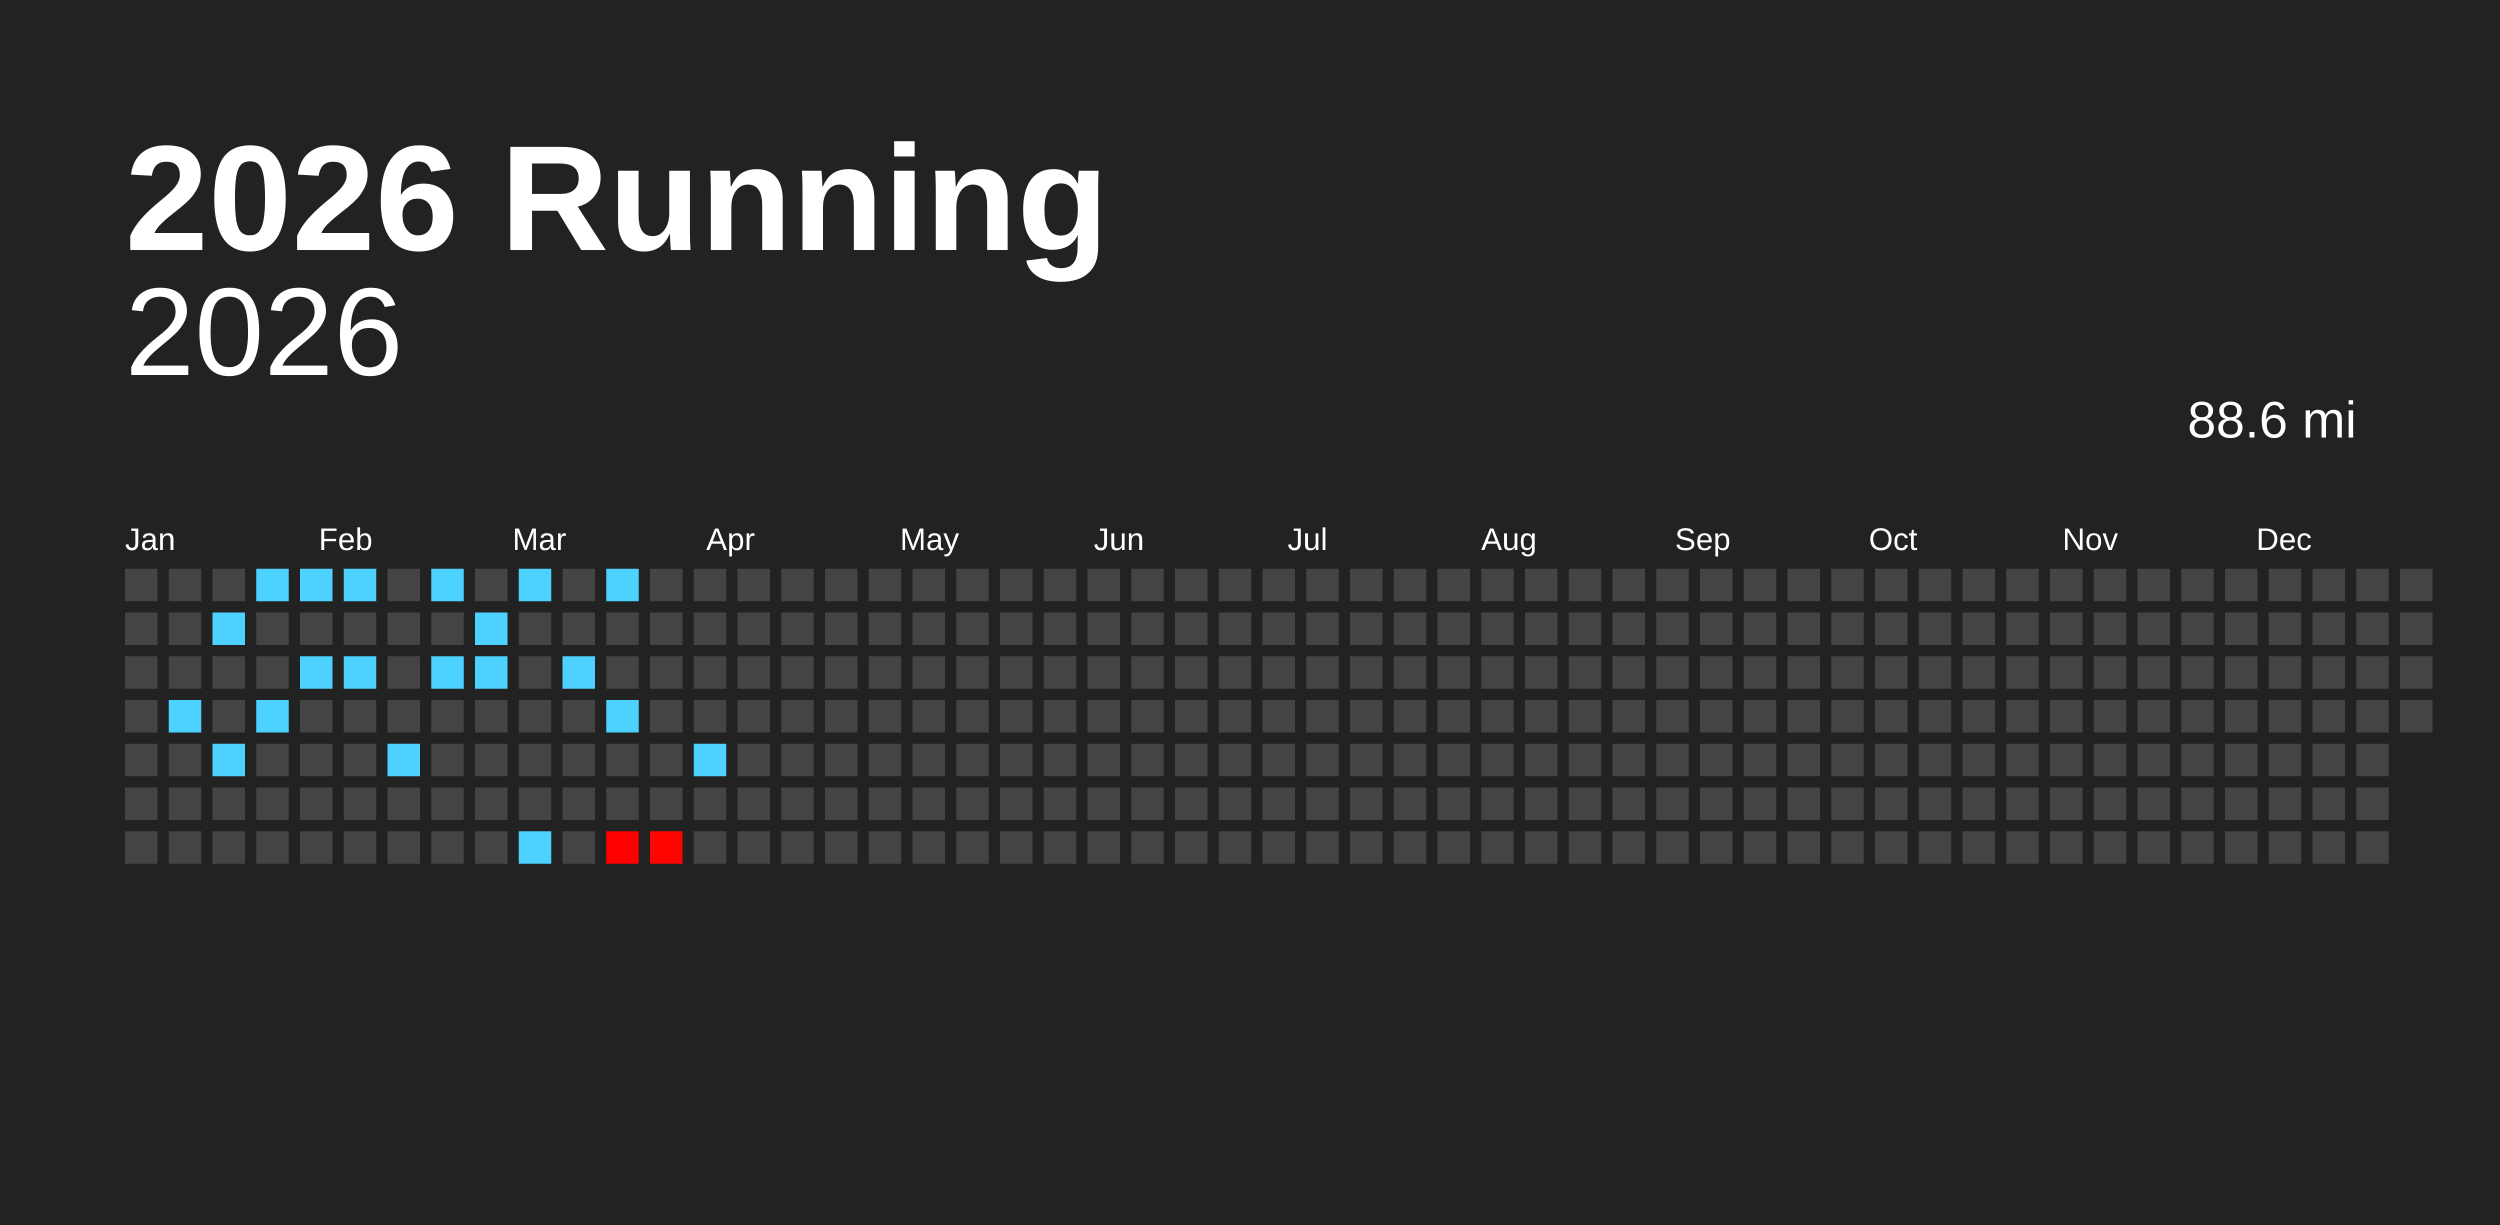
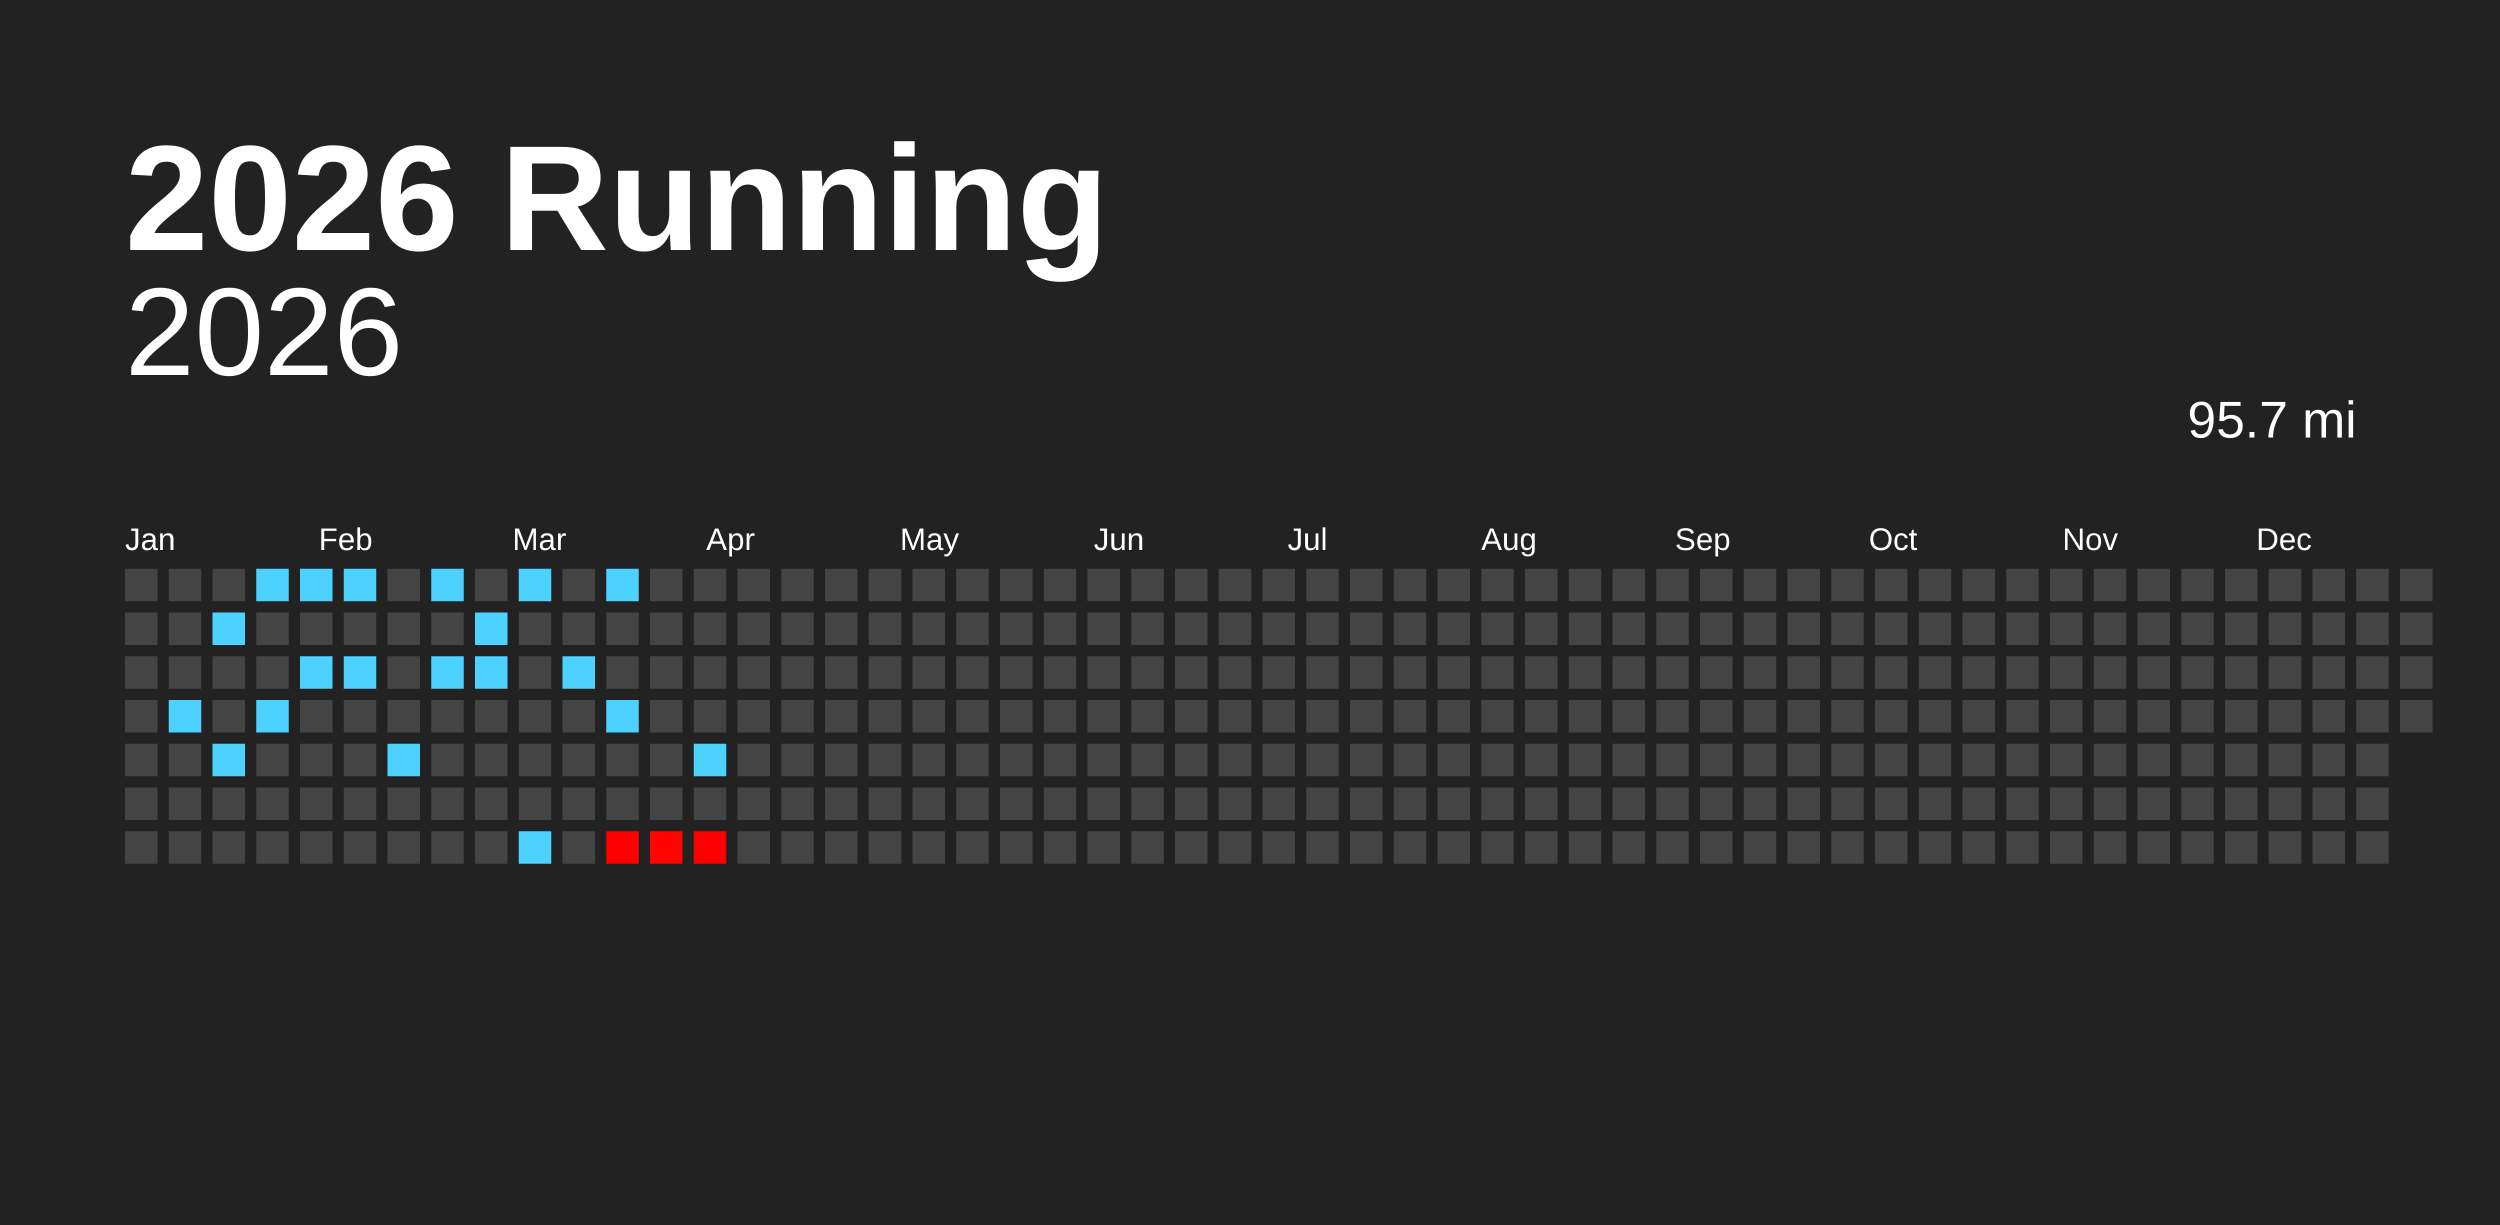
<svg xmlns="http://www.w3.org/2000/svg" baseProfile="full" height="98mm" version="1.1" viewBox="0,0,200,98" width="200mm">
  <defs />
  <rect fill="#222222" height="98" width="200" x="0" y="0" />
  <text fill="#FFFFFF" style="font-size:12px; font-family:Arial; font-weight:bold;" x="10" y="20">2026 Running</text>
  <text alignment-baseline="hanging" fill="#FFFFFF" style="font-size:10.0px; font-family:Arial;" x="10" y="30">2026</text>
-   <text alignment-baseline="hanging" fill="#FFFFFF" style="font-size:4.125px; font-family:Arial;" x="175" y="35">88.6 mi</text>
+   <text alignment-baseline="hanging" fill="#FFFFFF" style="font-size:4.125px; font-family:Arial;" x="175" y="35">95.7 mi</text>
  <text fill="#FFFFFF" style="font-size:2.5px; font-family:Arial" x="10.0" y="44">Jan</text>
  <text fill="#FFFFFF" style="font-size:2.5px; font-family:Arial" x="25.5" y="44">Feb</text>
  <text fill="#FFFFFF" style="font-size:2.5px; font-family:Arial" x="41.0" y="44">Mar</text>
  <text fill="#FFFFFF" style="font-size:2.5px; font-family:Arial" x="56.5" y="44">Apr</text>
  <text fill="#FFFFFF" style="font-size:2.5px; font-family:Arial" x="72.0" y="44">May</text>
  <text fill="#FFFFFF" style="font-size:2.5px; font-family:Arial" x="87.5" y="44">Jun</text>
  <text fill="#FFFFFF" style="font-size:2.5px; font-family:Arial" x="103.0" y="44">Jul</text>
  <text fill="#FFFFFF" style="font-size:2.5px; font-family:Arial" x="118.5" y="44">Aug</text>
  <text fill="#FFFFFF" style="font-size:2.5px; font-family:Arial" x="134.0" y="44">Sep</text>
  <text fill="#FFFFFF" style="font-size:2.5px; font-family:Arial" x="149.5" y="44">Oct</text>
  <text fill="#FFFFFF" style="font-size:2.5px; font-family:Arial" x="165.0" y="44">Nov</text>
  <text fill="#FFFFFF" style="font-size:2.5px; font-family:Arial" x="180.5" y="44">Dec</text>
  <rect fill="#444444" height="2.6" width="2.6" x="10.0" y="45.5" />
  <rect fill="#444444" height="2.6" width="2.6" x="10.0" y="49.0" />
  <rect fill="#444444" height="2.6" width="2.6" x="10.0" y="52.5" />
  <rect fill="#444444" height="2.6" width="2.6" x="10.0" y="56.0" />
  <rect fill="#444444" height="2.6" width="2.6" x="10.0" y="59.5" />
  <rect fill="#444444" height="2.6" width="2.6" x="10.0" y="63.0" />
  <rect fill="#444444" height="2.6" width="2.6" x="10.0" y="66.5" />
  <rect fill="#444444" height="2.6" width="2.6" x="13.5" y="45.5" />
  <rect fill="#444444" height="2.6" width="2.6" x="13.5" y="49.0" />
  <rect fill="#444444" height="2.6" width="2.6" x="13.5" y="52.5" />
  <rect fill="#4dd2ff" height="2.6" width="2.6" x="13.5" y="56.0" />
  <rect fill="#444444" height="2.6" width="2.6" x="13.5" y="59.5" />
  <rect fill="#444444" height="2.6" width="2.6" x="13.5" y="63.0" />
  <rect fill="#444444" height="2.6" width="2.6" x="13.5" y="66.5" />
  <rect fill="#444444" height="2.6" width="2.6" x="17.0" y="45.5" />
  <rect fill="#4dd2ff" height="2.6" width="2.6" x="17.0" y="49.0" />
  <rect fill="#444444" height="2.6" width="2.6" x="17.0" y="52.5" />
  <rect fill="#444444" height="2.6" width="2.6" x="17.0" y="56.0" />
  <rect fill="#4dd2ff" height="2.6" width="2.6" x="17.0" y="59.5" />
  <rect fill="#444444" height="2.6" width="2.6" x="17.0" y="63.0" />
  <rect fill="#444444" height="2.6" width="2.6" x="17.0" y="66.5" />
  <rect fill="#4dd2ff" height="2.6" width="2.6" x="20.5" y="45.5" />
  <rect fill="#444444" height="2.6" width="2.6" x="20.5" y="49.0" />
  <rect fill="#444444" height="2.6" width="2.6" x="20.5" y="52.5" />
  <rect fill="#4dd2ff" height="2.6" width="2.6" x="20.5" y="56.0" />
  <rect fill="#444444" height="2.6" width="2.6" x="20.5" y="59.5" />
  <rect fill="#444444" height="2.6" width="2.6" x="20.5" y="63.0" />
  <rect fill="#444444" height="2.6" width="2.6" x="20.5" y="66.5" />
  <rect fill="#4dd2ff" height="2.6" width="2.6" x="24.0" y="45.5" />
  <rect fill="#444444" height="2.6" width="2.6" x="24.0" y="49.0" />
  <rect fill="#4dd2ff" height="2.6" width="2.6" x="24.0" y="52.5" />
  <rect fill="#444444" height="2.6" width="2.6" x="24.0" y="56.0" />
  <rect fill="#444444" height="2.6" width="2.6" x="24.0" y="59.5" />
  <rect fill="#444444" height="2.6" width="2.6" x="24.0" y="63.0" />
  <rect fill="#444444" height="2.6" width="2.6" x="24.0" y="66.5" />
  <rect fill="#4dd2ff" height="2.6" width="2.6" x="27.5" y="45.5" />
  <rect fill="#444444" height="2.6" width="2.6" x="27.5" y="49.0" />
  <rect fill="#4dd2ff" height="2.6" width="2.6" x="27.5" y="52.5" />
  <rect fill="#444444" height="2.6" width="2.6" x="27.5" y="56.0" />
  <rect fill="#444444" height="2.6" width="2.6" x="27.5" y="59.5" />
  <rect fill="#444444" height="2.6" width="2.6" x="27.5" y="63.0" />
  <rect fill="#444444" height="2.6" width="2.6" x="27.5" y="66.5" />
  <rect fill="#444444" height="2.6" width="2.6" x="31.0" y="45.5" />
  <rect fill="#444444" height="2.6" width="2.6" x="31.0" y="49.0" />
  <rect fill="#444444" height="2.6" width="2.6" x="31.0" y="52.5" />
  <rect fill="#444444" height="2.6" width="2.6" x="31.0" y="56.0" />
  <rect fill="#4dd2ff" height="2.6" width="2.6" x="31.0" y="59.5" />
  <rect fill="#444444" height="2.6" width="2.6" x="31.0" y="63.0" />
  <rect fill="#444444" height="2.6" width="2.6" x="31.0" y="66.5" />
  <rect fill="#4dd2ff" height="2.6" width="2.6" x="34.5" y="45.5" />
  <rect fill="#444444" height="2.6" width="2.6" x="34.5" y="49.0" />
  <rect fill="#4dd2ff" height="2.6" width="2.6" x="34.5" y="52.5" />
  <rect fill="#444444" height="2.6" width="2.6" x="34.5" y="56.0" />
  <rect fill="#444444" height="2.6" width="2.6" x="34.5" y="59.5" />
  <rect fill="#444444" height="2.6" width="2.6" x="34.5" y="63.0" />
  <rect fill="#444444" height="2.6" width="2.6" x="34.5" y="66.5" />
  <rect fill="#444444" height="2.6" width="2.6" x="38.0" y="45.5" />
  <rect fill="#4dd2ff" height="2.6" width="2.6" x="38.0" y="49.0" />
  <rect fill="#4dd2ff" height="2.6" width="2.6" x="38.0" y="52.5" />
  <rect fill="#444444" height="2.6" width="2.6" x="38.0" y="56.0" />
  <rect fill="#444444" height="2.6" width="2.6" x="38.0" y="59.5" />
  <rect fill="#444444" height="2.6" width="2.6" x="38.0" y="63.0" />
  <rect fill="#444444" height="2.6" width="2.6" x="38.0" y="66.5" />
  <rect fill="#4dd2ff" height="2.6" width="2.6" x="41.5" y="45.5" />
  <rect fill="#444444" height="2.6" width="2.6" x="41.5" y="49.0" />
  <rect fill="#444444" height="2.6" width="2.6" x="41.5" y="52.5" />
  <rect fill="#444444" height="2.6" width="2.6" x="41.5" y="56.0" />
  <rect fill="#444444" height="2.6" width="2.6" x="41.5" y="59.5" />
  <rect fill="#444444" height="2.6" width="2.6" x="41.5" y="63.0" />
  <rect fill="#4dd2ff" height="2.6" width="2.6" x="41.5" y="66.5" />
  <rect fill="#444444" height="2.6" width="2.6" x="45.0" y="45.5" />
  <rect fill="#444444" height="2.6" width="2.6" x="45.0" y="49.0" />
  <rect fill="#4dd2ff" height="2.6" width="2.6" x="45.0" y="52.5" />
  <rect fill="#444444" height="2.6" width="2.6" x="45.0" y="56.0" />
  <rect fill="#444444" height="2.6" width="2.6" x="45.0" y="59.5" />
  <rect fill="#444444" height="2.6" width="2.6" x="45.0" y="63.0" />
  <rect fill="#444444" height="2.6" width="2.6" x="45.0" y="66.5" />
  <rect fill="#4dd2ff" height="2.6" width="2.6" x="48.5" y="45.5" />
  <rect fill="#444444" height="2.6" width="2.6" x="48.5" y="49.0" />
  <rect fill="#444444" height="2.6" width="2.6" x="48.5" y="52.5" />
  <rect fill="#4dd2ff" height="2.6" width="2.6" x="48.5" y="56.0" />
  <rect fill="#444444" height="2.6" width="2.6" x="48.5" y="59.5" />
  <rect fill="#444444" height="2.6" width="2.6" x="48.5" y="63.0" />
  <rect fill="#ff0000" height="2.6" width="2.6" x="48.5" y="66.5" />
  <rect fill="#444444" height="2.6" width="2.6" x="52.0" y="45.5" />
  <rect fill="#444444" height="2.6" width="2.6" x="52.0" y="49.0" />
  <rect fill="#444444" height="2.6" width="2.6" x="52.0" y="52.5" />
  <rect fill="#444444" height="2.6" width="2.6" x="52.0" y="56.0" />
  <rect fill="#444444" height="2.6" width="2.6" x="52.0" y="59.5" />
  <rect fill="#444444" height="2.6" width="2.6" x="52.0" y="63.0" />
  <rect fill="#ff0400" height="2.6" width="2.6" x="52.0" y="66.5" />
  <rect fill="#444444" height="2.6" width="2.6" x="55.5" y="45.5" />
  <rect fill="#444444" height="2.6" width="2.6" x="55.5" y="49.0" />
  <rect fill="#444444" height="2.6" width="2.6" x="55.5" y="52.5" />
  <rect fill="#444444" height="2.6" width="2.6" x="55.5" y="56.0" />
  <rect fill="#4dd2ff" height="2.6" width="2.6" x="55.5" y="59.5" />
  <rect fill="#444444" height="2.6" width="2.6" x="55.5" y="63.0" />
-   <rect fill="#444444" height="2.6" width="2.6" x="55.5" y="66.5" />
+   <rect fill="#ff0000" height="2.6" width="2.6" x="55.5" y="66.5" />
  <rect fill="#444444" height="2.6" width="2.6" x="59.0" y="45.5" />
  <rect fill="#444444" height="2.6" width="2.6" x="59.0" y="49.0" />
  <rect fill="#444444" height="2.6" width="2.6" x="59.0" y="52.5" />
  <rect fill="#444444" height="2.6" width="2.6" x="59.0" y="56.0" />
  <rect fill="#444444" height="2.6" width="2.6" x="59.0" y="59.5" />
  <rect fill="#444444" height="2.6" width="2.6" x="59.0" y="63.0" />
  <rect fill="#444444" height="2.6" width="2.6" x="59.0" y="66.5" />
  <rect fill="#444444" height="2.6" width="2.6" x="62.5" y="45.5" />
  <rect fill="#444444" height="2.6" width="2.6" x="62.5" y="49.0" />
  <rect fill="#444444" height="2.6" width="2.6" x="62.5" y="52.5" />
  <rect fill="#444444" height="2.6" width="2.6" x="62.5" y="56.0" />
  <rect fill="#444444" height="2.6" width="2.6" x="62.5" y="59.5" />
  <rect fill="#444444" height="2.6" width="2.6" x="62.5" y="63.0" />
  <rect fill="#444444" height="2.6" width="2.6" x="62.5" y="66.5" />
  <rect fill="#444444" height="2.6" width="2.6" x="66.0" y="45.5" />
  <rect fill="#444444" height="2.6" width="2.6" x="66.0" y="49.0" />
  <rect fill="#444444" height="2.6" width="2.6" x="66.0" y="52.5" />
  <rect fill="#444444" height="2.6" width="2.6" x="66.0" y="56.0" />
  <rect fill="#444444" height="2.6" width="2.6" x="66.0" y="59.5" />
  <rect fill="#444444" height="2.6" width="2.6" x="66.0" y="63.0" />
  <rect fill="#444444" height="2.6" width="2.6" x="66.0" y="66.5" />
  <rect fill="#444444" height="2.6" width="2.6" x="69.5" y="45.5" />
  <rect fill="#444444" height="2.6" width="2.6" x="69.5" y="49.0" />
  <rect fill="#444444" height="2.6" width="2.6" x="69.5" y="52.5" />
  <rect fill="#444444" height="2.6" width="2.6" x="69.5" y="56.0" />
  <rect fill="#444444" height="2.6" width="2.6" x="69.5" y="59.5" />
  <rect fill="#444444" height="2.6" width="2.6" x="69.5" y="63.0" />
  <rect fill="#444444" height="2.6" width="2.6" x="69.5" y="66.5" />
  <rect fill="#444444" height="2.6" width="2.6" x="73.0" y="45.5" />
  <rect fill="#444444" height="2.6" width="2.6" x="73.0" y="49.0" />
  <rect fill="#444444" height="2.6" width="2.6" x="73.0" y="52.5" />
  <rect fill="#444444" height="2.6" width="2.6" x="73.0" y="56.0" />
  <rect fill="#444444" height="2.6" width="2.6" x="73.0" y="59.5" />
  <rect fill="#444444" height="2.6" width="2.6" x="73.0" y="63.0" />
  <rect fill="#444444" height="2.6" width="2.6" x="73.0" y="66.5" />
  <rect fill="#444444" height="2.6" width="2.6" x="76.5" y="45.5" />
  <rect fill="#444444" height="2.6" width="2.6" x="76.5" y="49.0" />
  <rect fill="#444444" height="2.6" width="2.6" x="76.5" y="52.5" />
  <rect fill="#444444" height="2.6" width="2.6" x="76.5" y="56.0" />
  <rect fill="#444444" height="2.6" width="2.6" x="76.5" y="59.5" />
  <rect fill="#444444" height="2.6" width="2.6" x="76.5" y="63.0" />
  <rect fill="#444444" height="2.6" width="2.6" x="76.5" y="66.5" />
  <rect fill="#444444" height="2.6" width="2.6" x="80.0" y="45.5" />
  <rect fill="#444444" height="2.6" width="2.6" x="80.0" y="49.0" />
  <rect fill="#444444" height="2.6" width="2.6" x="80.0" y="52.5" />
  <rect fill="#444444" height="2.6" width="2.6" x="80.0" y="56.0" />
  <rect fill="#444444" height="2.6" width="2.6" x="80.0" y="59.5" />
  <rect fill="#444444" height="2.6" width="2.6" x="80.0" y="63.0" />
  <rect fill="#444444" height="2.6" width="2.6" x="80.0" y="66.5" />
  <rect fill="#444444" height="2.6" width="2.6" x="83.5" y="45.5" />
  <rect fill="#444444" height="2.6" width="2.6" x="83.5" y="49.0" />
  <rect fill="#444444" height="2.6" width="2.6" x="83.5" y="52.5" />
  <rect fill="#444444" height="2.6" width="2.6" x="83.5" y="56.0" />
  <rect fill="#444444" height="2.6" width="2.6" x="83.5" y="59.5" />
  <rect fill="#444444" height="2.6" width="2.6" x="83.5" y="63.0" />
  <rect fill="#444444" height="2.6" width="2.6" x="83.5" y="66.5" />
  <rect fill="#444444" height="2.6" width="2.6" x="87.0" y="45.5" />
  <rect fill="#444444" height="2.6" width="2.6" x="87.0" y="49.0" />
  <rect fill="#444444" height="2.6" width="2.6" x="87.0" y="52.5" />
  <rect fill="#444444" height="2.6" width="2.6" x="87.0" y="56.0" />
  <rect fill="#444444" height="2.6" width="2.6" x="87.0" y="59.5" />
  <rect fill="#444444" height="2.6" width="2.6" x="87.0" y="63.0" />
  <rect fill="#444444" height="2.6" width="2.6" x="87.0" y="66.5" />
  <rect fill="#444444" height="2.6" width="2.6" x="90.5" y="45.5" />
  <rect fill="#444444" height="2.6" width="2.6" x="90.5" y="49.0" />
  <rect fill="#444444" height="2.6" width="2.6" x="90.5" y="52.5" />
  <rect fill="#444444" height="2.6" width="2.6" x="90.5" y="56.0" />
  <rect fill="#444444" height="2.6" width="2.6" x="90.5" y="59.5" />
  <rect fill="#444444" height="2.6" width="2.6" x="90.5" y="63.0" />
  <rect fill="#444444" height="2.6" width="2.6" x="90.5" y="66.5" />
  <rect fill="#444444" height="2.6" width="2.6" x="94.0" y="45.5" />
  <rect fill="#444444" height="2.6" width="2.6" x="94.0" y="49.0" />
  <rect fill="#444444" height="2.6" width="2.6" x="94.0" y="52.5" />
  <rect fill="#444444" height="2.6" width="2.6" x="94.0" y="56.0" />
  <rect fill="#444444" height="2.6" width="2.6" x="94.0" y="59.5" />
  <rect fill="#444444" height="2.6" width="2.6" x="94.0" y="63.0" />
  <rect fill="#444444" height="2.6" width="2.6" x="94.0" y="66.5" />
  <rect fill="#444444" height="2.6" width="2.6" x="97.5" y="45.5" />
  <rect fill="#444444" height="2.6" width="2.6" x="97.5" y="49.0" />
  <rect fill="#444444" height="2.6" width="2.6" x="97.5" y="52.5" />
  <rect fill="#444444" height="2.6" width="2.6" x="97.5" y="56.0" />
  <rect fill="#444444" height="2.6" width="2.6" x="97.5" y="59.5" />
  <rect fill="#444444" height="2.6" width="2.6" x="97.5" y="63.0" />
  <rect fill="#444444" height="2.6" width="2.6" x="97.5" y="66.5" />
  <rect fill="#444444" height="2.6" width="2.6" x="101.0" y="45.5" />
  <rect fill="#444444" height="2.6" width="2.6" x="101.0" y="49.0" />
  <rect fill="#444444" height="2.6" width="2.6" x="101.0" y="52.5" />
  <rect fill="#444444" height="2.6" width="2.6" x="101.0" y="56.0" />
  <rect fill="#444444" height="2.6" width="2.6" x="101.0" y="59.5" />
  <rect fill="#444444" height="2.6" width="2.6" x="101.0" y="63.0" />
  <rect fill="#444444" height="2.6" width="2.6" x="101.0" y="66.5" />
  <rect fill="#444444" height="2.6" width="2.6" x="104.5" y="45.5" />
  <rect fill="#444444" height="2.6" width="2.6" x="104.5" y="49.0" />
  <rect fill="#444444" height="2.6" width="2.6" x="104.5" y="52.5" />
  <rect fill="#444444" height="2.6" width="2.6" x="104.5" y="56.0" />
  <rect fill="#444444" height="2.6" width="2.6" x="104.5" y="59.5" />
  <rect fill="#444444" height="2.6" width="2.6" x="104.5" y="63.0" />
  <rect fill="#444444" height="2.6" width="2.6" x="104.5" y="66.5" />
  <rect fill="#444444" height="2.6" width="2.6" x="108.0" y="45.5" />
  <rect fill="#444444" height="2.6" width="2.6" x="108.0" y="49.0" />
  <rect fill="#444444" height="2.6" width="2.6" x="108.0" y="52.5" />
  <rect fill="#444444" height="2.6" width="2.6" x="108.0" y="56.0" />
  <rect fill="#444444" height="2.6" width="2.6" x="108.0" y="59.5" />
  <rect fill="#444444" height="2.6" width="2.6" x="108.0" y="63.0" />
  <rect fill="#444444" height="2.6" width="2.6" x="108.0" y="66.5" />
  <rect fill="#444444" height="2.6" width="2.6" x="111.5" y="45.5" />
  <rect fill="#444444" height="2.6" width="2.6" x="111.5" y="49.0" />
  <rect fill="#444444" height="2.6" width="2.6" x="111.5" y="52.5" />
  <rect fill="#444444" height="2.6" width="2.6" x="111.5" y="56.0" />
  <rect fill="#444444" height="2.6" width="2.6" x="111.5" y="59.5" />
  <rect fill="#444444" height="2.6" width="2.6" x="111.5" y="63.0" />
  <rect fill="#444444" height="2.6" width="2.6" x="111.5" y="66.5" />
  <rect fill="#444444" height="2.6" width="2.6" x="115.0" y="45.5" />
  <rect fill="#444444" height="2.6" width="2.6" x="115.0" y="49.0" />
  <rect fill="#444444" height="2.6" width="2.6" x="115.0" y="52.5" />
  <rect fill="#444444" height="2.6" width="2.6" x="115.0" y="56.0" />
  <rect fill="#444444" height="2.6" width="2.6" x="115.0" y="59.5" />
  <rect fill="#444444" height="2.6" width="2.6" x="115.0" y="63.0" />
  <rect fill="#444444" height="2.6" width="2.6" x="115.0" y="66.5" />
  <rect fill="#444444" height="2.6" width="2.6" x="118.5" y="45.5" />
  <rect fill="#444444" height="2.6" width="2.6" x="118.5" y="49.0" />
  <rect fill="#444444" height="2.6" width="2.6" x="118.5" y="52.5" />
  <rect fill="#444444" height="2.6" width="2.6" x="118.5" y="56.0" />
  <rect fill="#444444" height="2.6" width="2.6" x="118.5" y="59.5" />
  <rect fill="#444444" height="2.6" width="2.6" x="118.5" y="63.0" />
  <rect fill="#444444" height="2.6" width="2.6" x="118.5" y="66.5" />
  <rect fill="#444444" height="2.6" width="2.6" x="122.0" y="45.5" />
  <rect fill="#444444" height="2.6" width="2.6" x="122.0" y="49.0" />
  <rect fill="#444444" height="2.6" width="2.6" x="122.0" y="52.5" />
  <rect fill="#444444" height="2.6" width="2.6" x="122.0" y="56.0" />
  <rect fill="#444444" height="2.6" width="2.6" x="122.0" y="59.5" />
  <rect fill="#444444" height="2.6" width="2.6" x="122.0" y="63.0" />
  <rect fill="#444444" height="2.6" width="2.6" x="122.0" y="66.5" />
  <rect fill="#444444" height="2.6" width="2.6" x="125.5" y="45.5" />
  <rect fill="#444444" height="2.6" width="2.6" x="125.5" y="49.0" />
  <rect fill="#444444" height="2.6" width="2.6" x="125.5" y="52.5" />
  <rect fill="#444444" height="2.6" width="2.6" x="125.5" y="56.0" />
  <rect fill="#444444" height="2.6" width="2.6" x="125.5" y="59.5" />
  <rect fill="#444444" height="2.6" width="2.6" x="125.5" y="63.0" />
  <rect fill="#444444" height="2.6" width="2.6" x="125.5" y="66.5" />
  <rect fill="#444444" height="2.6" width="2.6" x="129.0" y="45.5" />
  <rect fill="#444444" height="2.6" width="2.6" x="129.0" y="49.0" />
  <rect fill="#444444" height="2.6" width="2.6" x="129.0" y="52.5" />
  <rect fill="#444444" height="2.6" width="2.6" x="129.0" y="56.0" />
  <rect fill="#444444" height="2.6" width="2.6" x="129.0" y="59.5" />
  <rect fill="#444444" height="2.6" width="2.6" x="129.0" y="63.0" />
  <rect fill="#444444" height="2.6" width="2.6" x="129.0" y="66.5" />
  <rect fill="#444444" height="2.6" width="2.6" x="132.5" y="45.5" />
  <rect fill="#444444" height="2.6" width="2.6" x="132.5" y="49.0" />
  <rect fill="#444444" height="2.6" width="2.6" x="132.5" y="52.5" />
  <rect fill="#444444" height="2.6" width="2.6" x="132.5" y="56.0" />
  <rect fill="#444444" height="2.6" width="2.6" x="132.5" y="59.5" />
  <rect fill="#444444" height="2.6" width="2.6" x="132.5" y="63.0" />
  <rect fill="#444444" height="2.6" width="2.6" x="132.5" y="66.5" />
  <rect fill="#444444" height="2.6" width="2.6" x="136.0" y="45.5" />
  <rect fill="#444444" height="2.6" width="2.6" x="136.0" y="49.0" />
  <rect fill="#444444" height="2.6" width="2.6" x="136.0" y="52.5" />
  <rect fill="#444444" height="2.6" width="2.6" x="136.0" y="56.0" />
  <rect fill="#444444" height="2.6" width="2.6" x="136.0" y="59.5" />
  <rect fill="#444444" height="2.6" width="2.6" x="136.0" y="63.0" />
  <rect fill="#444444" height="2.6" width="2.6" x="136.0" y="66.5" />
  <rect fill="#444444" height="2.6" width="2.6" x="139.5" y="45.5" />
  <rect fill="#444444" height="2.6" width="2.6" x="139.5" y="49.0" />
  <rect fill="#444444" height="2.6" width="2.6" x="139.5" y="52.5" />
  <rect fill="#444444" height="2.6" width="2.6" x="139.5" y="56.0" />
  <rect fill="#444444" height="2.6" width="2.6" x="139.5" y="59.5" />
  <rect fill="#444444" height="2.6" width="2.6" x="139.5" y="63.0" />
  <rect fill="#444444" height="2.6" width="2.6" x="139.5" y="66.5" />
  <rect fill="#444444" height="2.6" width="2.6" x="143.0" y="45.5" />
  <rect fill="#444444" height="2.6" width="2.6" x="143.0" y="49.0" />
  <rect fill="#444444" height="2.6" width="2.6" x="143.0" y="52.5" />
  <rect fill="#444444" height="2.6" width="2.6" x="143.0" y="56.0" />
  <rect fill="#444444" height="2.6" width="2.6" x="143.0" y="59.5" />
  <rect fill="#444444" height="2.6" width="2.6" x="143.0" y="63.0" />
  <rect fill="#444444" height="2.6" width="2.6" x="143.0" y="66.5" />
  <rect fill="#444444" height="2.6" width="2.6" x="146.5" y="45.5" />
  <rect fill="#444444" height="2.6" width="2.6" x="146.5" y="49.0" />
  <rect fill="#444444" height="2.6" width="2.6" x="146.5" y="52.5" />
  <rect fill="#444444" height="2.6" width="2.6" x="146.5" y="56.0" />
  <rect fill="#444444" height="2.6" width="2.6" x="146.5" y="59.5" />
  <rect fill="#444444" height="2.6" width="2.6" x="146.5" y="63.0" />
  <rect fill="#444444" height="2.6" width="2.6" x="146.5" y="66.5" />
  <rect fill="#444444" height="2.6" width="2.6" x="150.0" y="45.5" />
  <rect fill="#444444" height="2.6" width="2.6" x="150.0" y="49.0" />
  <rect fill="#444444" height="2.6" width="2.6" x="150.0" y="52.5" />
  <rect fill="#444444" height="2.6" width="2.6" x="150.0" y="56.0" />
  <rect fill="#444444" height="2.6" width="2.6" x="150.0" y="59.5" />
  <rect fill="#444444" height="2.6" width="2.6" x="150.0" y="63.0" />
  <rect fill="#444444" height="2.6" width="2.6" x="150.0" y="66.5" />
  <rect fill="#444444" height="2.6" width="2.6" x="153.5" y="45.5" />
  <rect fill="#444444" height="2.6" width="2.6" x="153.5" y="49.0" />
  <rect fill="#444444" height="2.6" width="2.6" x="153.5" y="52.5" />
  <rect fill="#444444" height="2.6" width="2.6" x="153.5" y="56.0" />
  <rect fill="#444444" height="2.6" width="2.6" x="153.5" y="59.5" />
  <rect fill="#444444" height="2.6" width="2.6" x="153.5" y="63.0" />
  <rect fill="#444444" height="2.6" width="2.6" x="153.5" y="66.5" />
  <rect fill="#444444" height="2.6" width="2.6" x="157.0" y="45.5" />
  <rect fill="#444444" height="2.6" width="2.6" x="157.0" y="49.0" />
  <rect fill="#444444" height="2.6" width="2.6" x="157.0" y="52.5" />
  <rect fill="#444444" height="2.6" width="2.6" x="157.0" y="56.0" />
  <rect fill="#444444" height="2.6" width="2.6" x="157.0" y="59.5" />
  <rect fill="#444444" height="2.6" width="2.6" x="157.0" y="63.0" />
  <rect fill="#444444" height="2.6" width="2.6" x="157.0" y="66.5" />
  <rect fill="#444444" height="2.6" width="2.6" x="160.5" y="45.5" />
  <rect fill="#444444" height="2.6" width="2.6" x="160.5" y="49.0" />
  <rect fill="#444444" height="2.6" width="2.6" x="160.5" y="52.5" />
  <rect fill="#444444" height="2.6" width="2.6" x="160.5" y="56.0" />
  <rect fill="#444444" height="2.6" width="2.6" x="160.5" y="59.5" />
  <rect fill="#444444" height="2.6" width="2.6" x="160.5" y="63.0" />
  <rect fill="#444444" height="2.6" width="2.6" x="160.5" y="66.5" />
  <rect fill="#444444" height="2.6" width="2.6" x="164.0" y="45.5" />
  <rect fill="#444444" height="2.6" width="2.6" x="164.0" y="49.0" />
  <rect fill="#444444" height="2.6" width="2.6" x="164.0" y="52.5" />
  <rect fill="#444444" height="2.6" width="2.6" x="164.0" y="56.0" />
  <rect fill="#444444" height="2.6" width="2.6" x="164.0" y="59.5" />
  <rect fill="#444444" height="2.6" width="2.6" x="164.0" y="63.0" />
  <rect fill="#444444" height="2.6" width="2.6" x="164.0" y="66.5" />
  <rect fill="#444444" height="2.6" width="2.6" x="167.5" y="45.5" />
  <rect fill="#444444" height="2.6" width="2.6" x="167.5" y="49.0" />
  <rect fill="#444444" height="2.6" width="2.6" x="167.5" y="52.5" />
  <rect fill="#444444" height="2.6" width="2.6" x="167.5" y="56.0" />
  <rect fill="#444444" height="2.6" width="2.6" x="167.5" y="59.5" />
  <rect fill="#444444" height="2.6" width="2.6" x="167.5" y="63.0" />
  <rect fill="#444444" height="2.6" width="2.6" x="167.5" y="66.5" />
  <rect fill="#444444" height="2.6" width="2.6" x="171.0" y="45.5" />
  <rect fill="#444444" height="2.6" width="2.6" x="171.0" y="49.0" />
  <rect fill="#444444" height="2.6" width="2.6" x="171.0" y="52.5" />
  <rect fill="#444444" height="2.6" width="2.6" x="171.0" y="56.0" />
  <rect fill="#444444" height="2.6" width="2.6" x="171.0" y="59.5" />
  <rect fill="#444444" height="2.6" width="2.6" x="171.0" y="63.0" />
  <rect fill="#444444" height="2.6" width="2.6" x="171.0" y="66.5" />
  <rect fill="#444444" height="2.6" width="2.6" x="174.5" y="45.5" />
  <rect fill="#444444" height="2.6" width="2.6" x="174.5" y="49.0" />
  <rect fill="#444444" height="2.6" width="2.6" x="174.5" y="52.5" />
  <rect fill="#444444" height="2.6" width="2.6" x="174.5" y="56.0" />
  <rect fill="#444444" height="2.6" width="2.6" x="174.5" y="59.5" />
  <rect fill="#444444" height="2.6" width="2.6" x="174.5" y="63.0" />
  <rect fill="#444444" height="2.6" width="2.6" x="174.5" y="66.5" />
  <rect fill="#444444" height="2.6" width="2.6" x="178.0" y="45.5" />
  <rect fill="#444444" height="2.6" width="2.6" x="178.0" y="49.0" />
  <rect fill="#444444" height="2.6" width="2.6" x="178.0" y="52.5" />
  <rect fill="#444444" height="2.6" width="2.6" x="178.0" y="56.0" />
  <rect fill="#444444" height="2.6" width="2.6" x="178.0" y="59.5" />
  <rect fill="#444444" height="2.6" width="2.6" x="178.0" y="63.0" />
  <rect fill="#444444" height="2.6" width="2.6" x="178.0" y="66.5" />
  <rect fill="#444444" height="2.6" width="2.6" x="181.5" y="45.5" />
  <rect fill="#444444" height="2.6" width="2.6" x="181.5" y="49.0" />
  <rect fill="#444444" height="2.6" width="2.6" x="181.5" y="52.5" />
  <rect fill="#444444" height="2.6" width="2.6" x="181.5" y="56.0" />
  <rect fill="#444444" height="2.6" width="2.6" x="181.5" y="59.5" />
  <rect fill="#444444" height="2.6" width="2.6" x="181.5" y="63.0" />
  <rect fill="#444444" height="2.6" width="2.6" x="181.5" y="66.5" />
  <rect fill="#444444" height="2.6" width="2.6" x="185.0" y="45.5" />
  <rect fill="#444444" height="2.6" width="2.6" x="185.0" y="49.0" />
  <rect fill="#444444" height="2.6" width="2.6" x="185.0" y="52.5" />
  <rect fill="#444444" height="2.6" width="2.6" x="185.0" y="56.0" />
  <rect fill="#444444" height="2.6" width="2.6" x="185.0" y="59.5" />
  <rect fill="#444444" height="2.6" width="2.6" x="185.0" y="63.0" />
  <rect fill="#444444" height="2.6" width="2.6" x="185.0" y="66.5" />
  <rect fill="#444444" height="2.6" width="2.6" x="188.5" y="45.5" />
  <rect fill="#444444" height="2.6" width="2.6" x="188.5" y="49.0" />
  <rect fill="#444444" height="2.6" width="2.6" x="188.5" y="52.5" />
  <rect fill="#444444" height="2.6" width="2.6" x="188.5" y="56.0" />
  <rect fill="#444444" height="2.6" width="2.6" x="188.5" y="59.5" />
  <rect fill="#444444" height="2.6" width="2.6" x="188.5" y="63.0" />
  <rect fill="#444444" height="2.6" width="2.6" x="188.5" y="66.5" />
  <rect fill="#444444" height="2.6" width="2.6" x="192.0" y="45.5" />
  <rect fill="#444444" height="2.6" width="2.6" x="192.0" y="49.0" />
  <rect fill="#444444" height="2.6" width="2.6" x="192.0" y="52.5" />
  <rect fill="#444444" height="2.6" width="2.6" x="192.0" y="56.0" />
</svg>
